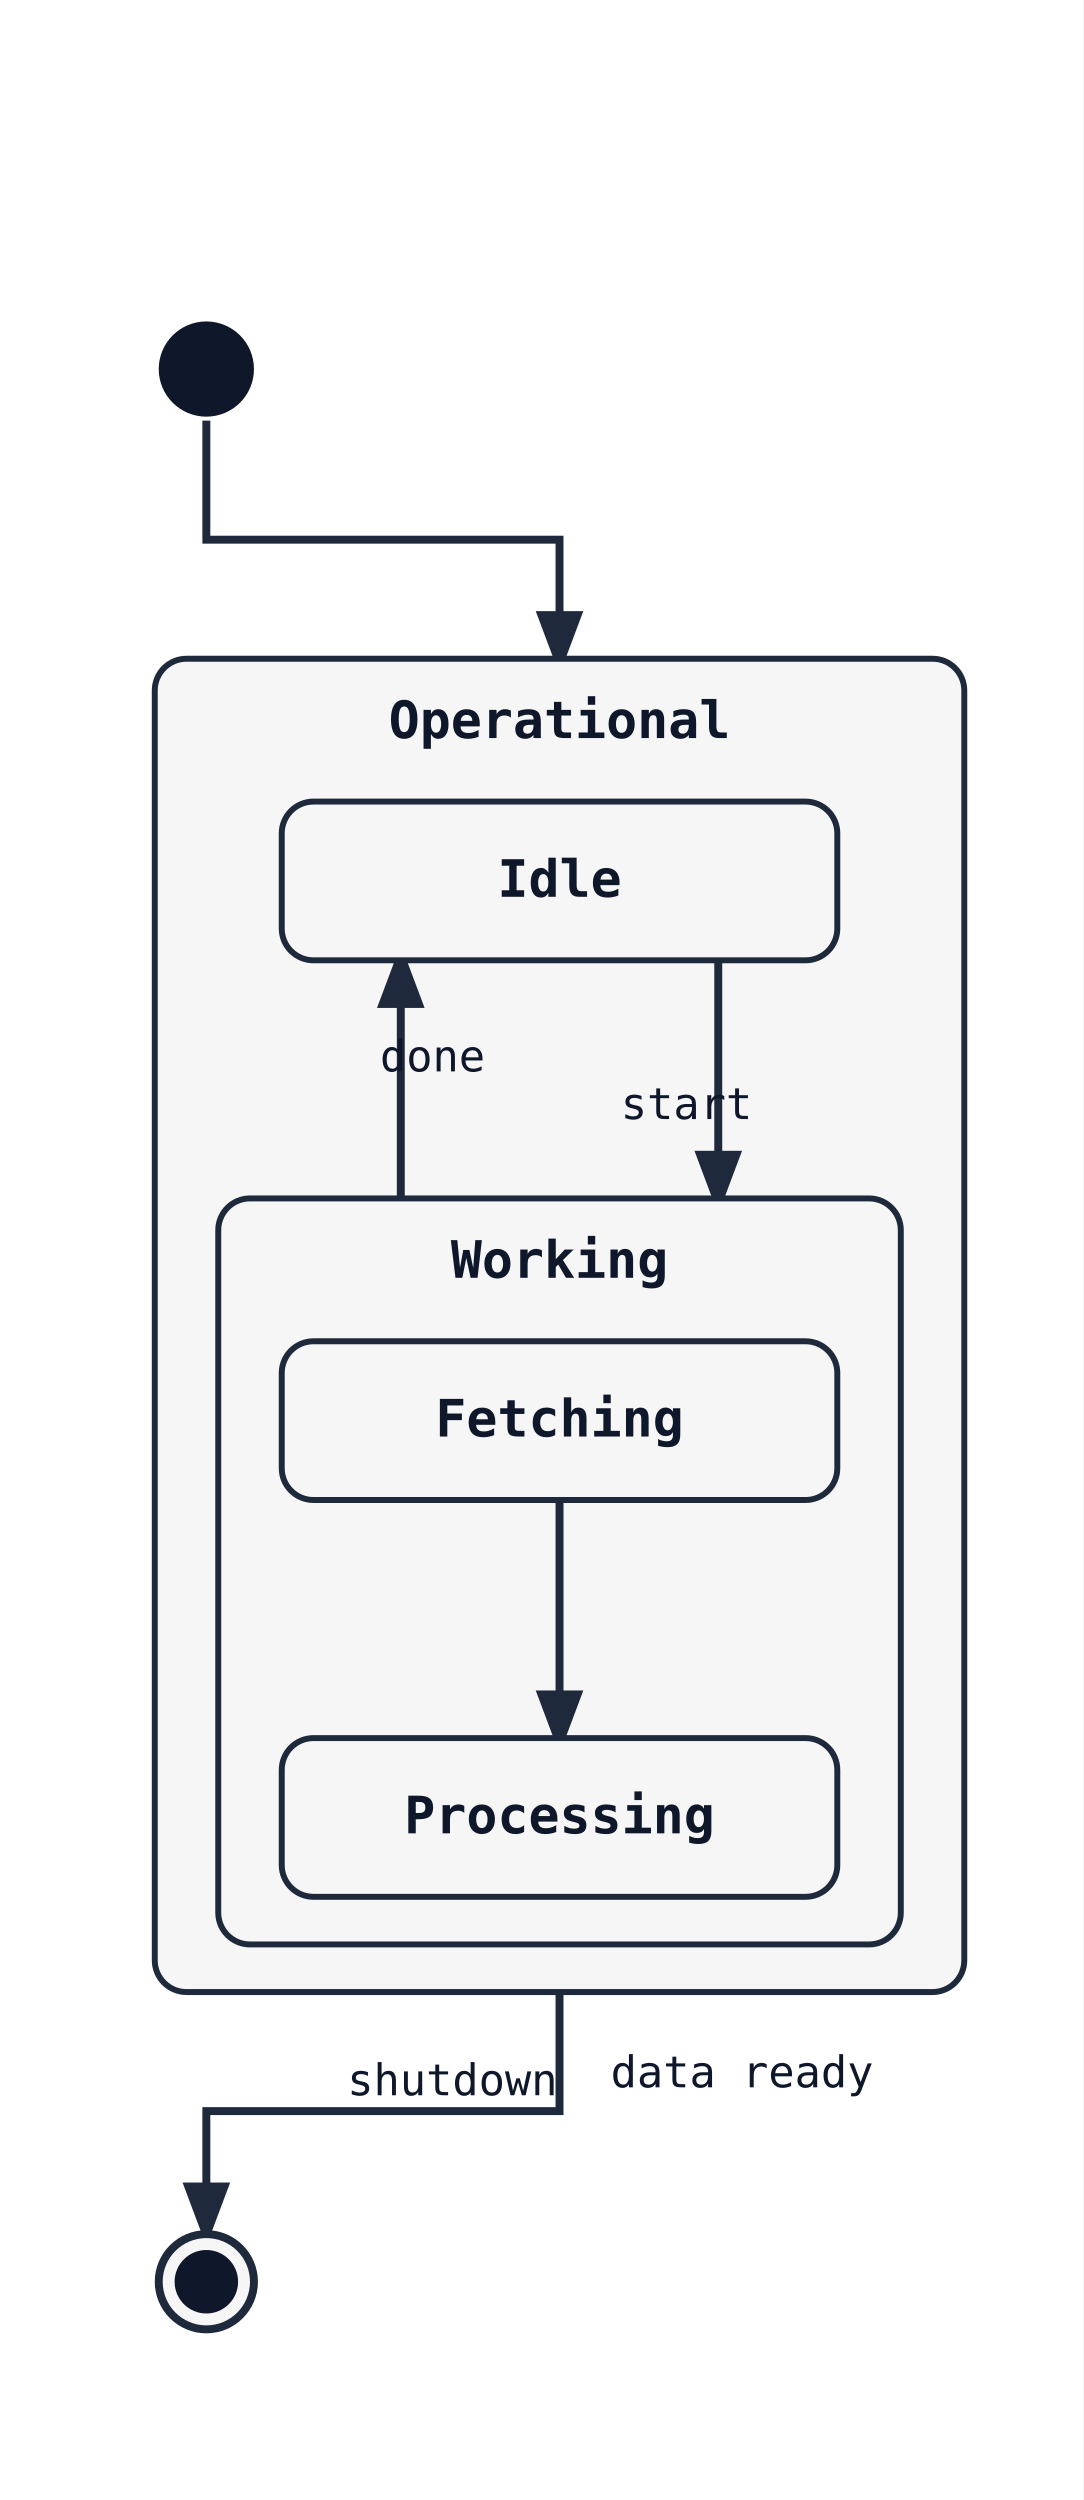
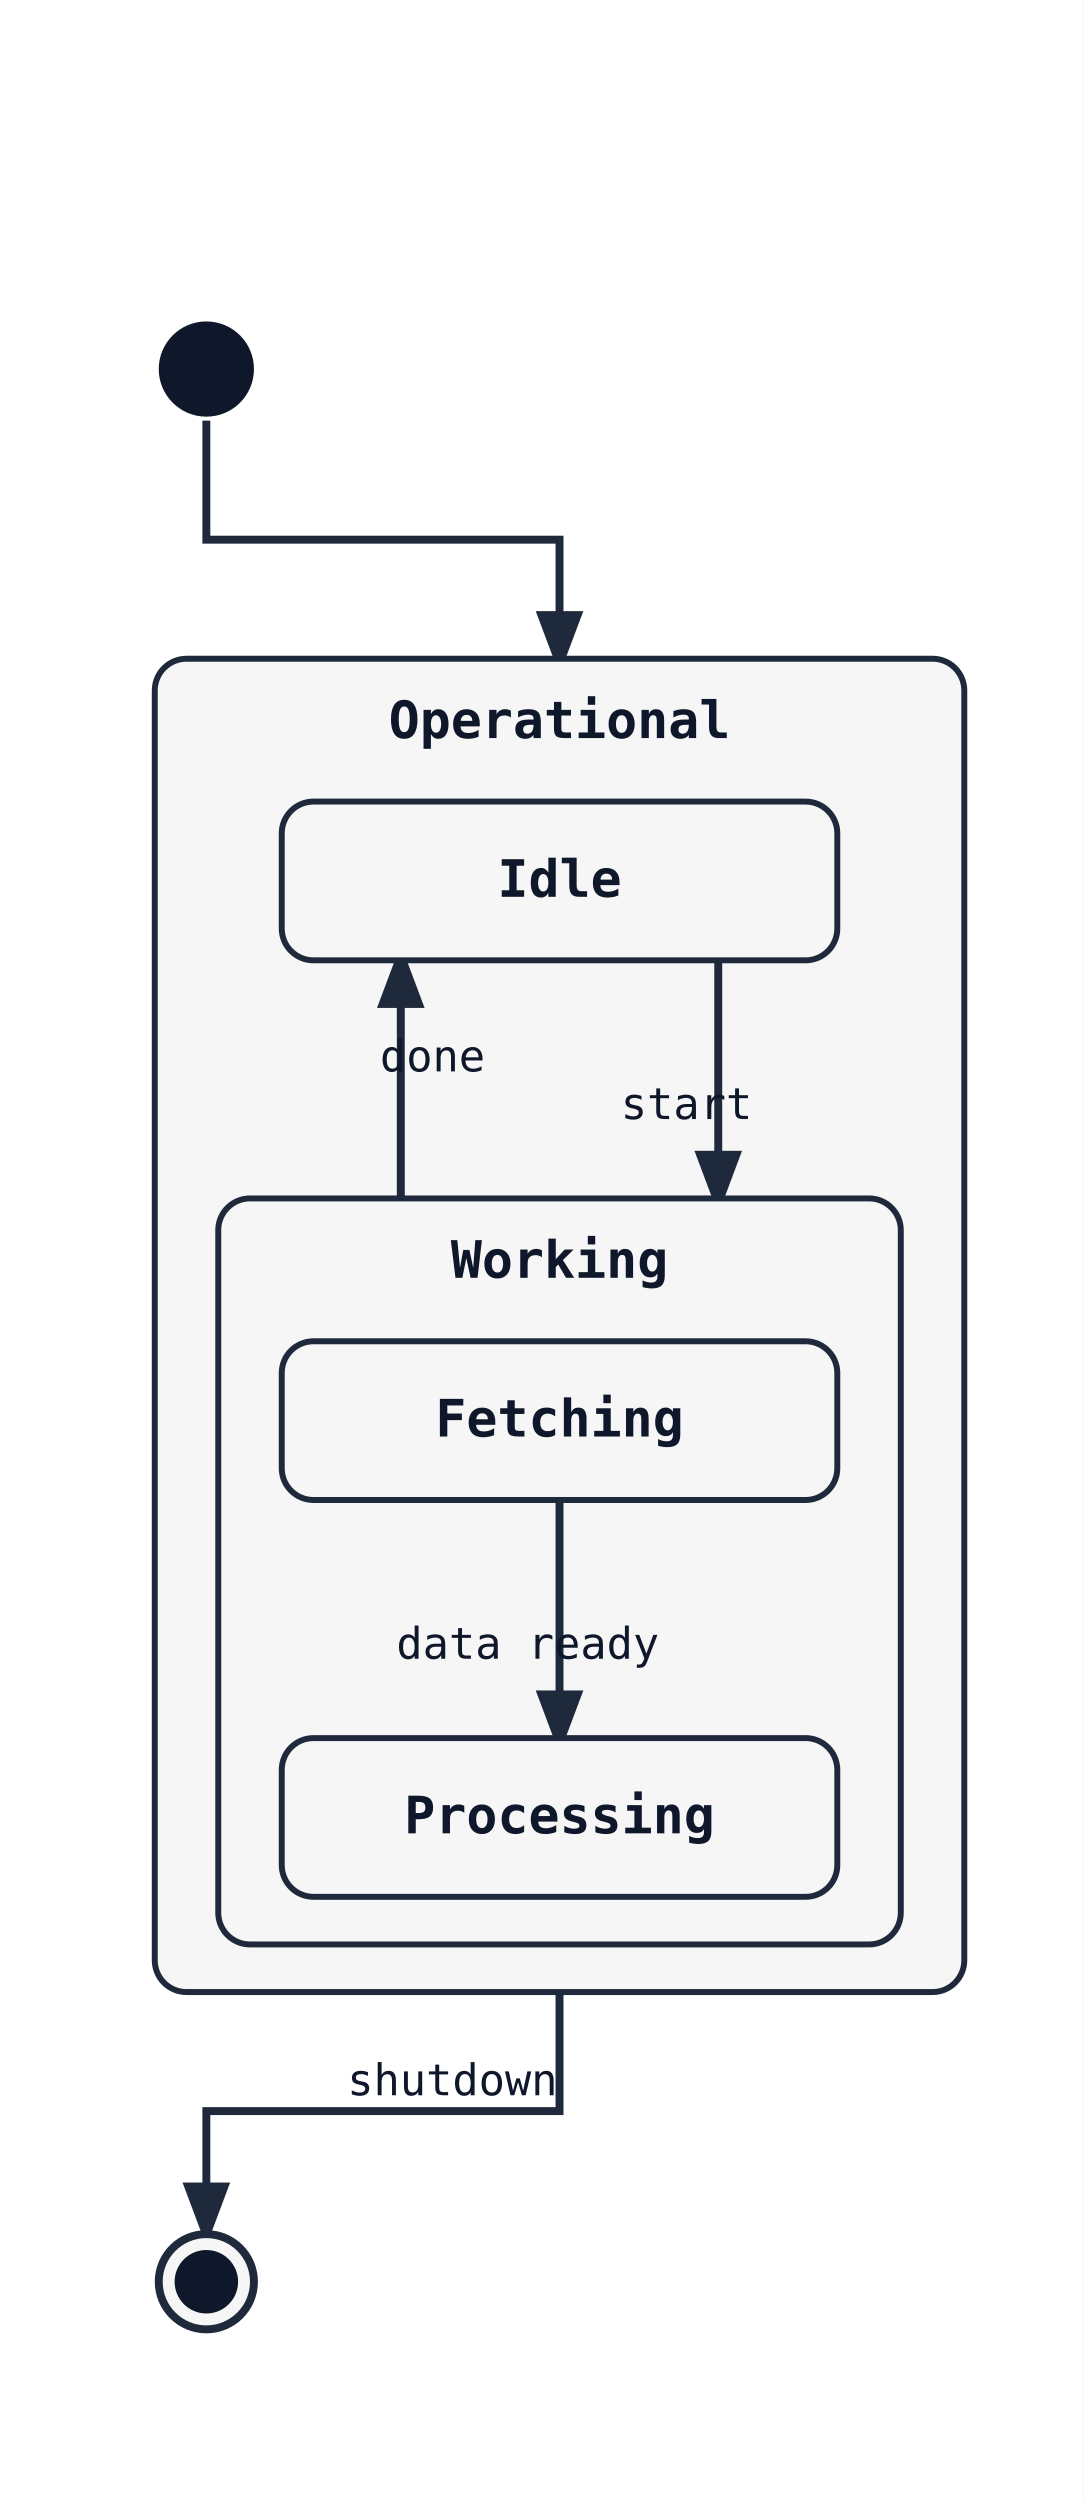
<svg xmlns="http://www.w3.org/2000/svg" width="273" height="630" viewBox="0 0 273 630">
  <rect width="100%" height="100%" fill="white" />
  <defs>
    <marker id="arrow" markerWidth="8" markerHeight="8" refX="6" refY="3" orient="auto">
      <path d="M0,0 L0,6 L8,3 z" fill="#1e293b" />
    </marker>
  </defs>
  <polyline class="state-transition" data-state-from="[*]" data-state-to="Operational" points="52,106 52,136 141,136 141,166" fill="none" stroke="#1e293b" stroke-width="2" marker-end="url(#arrow)" />
  <polyline class="state-transition" data-state-from="Operational" data-state-to="[*]__end" points="141,502 141,532 52,532 52,562" fill="none" stroke="#1e293b" stroke-width="2" marker-end="url(#arrow)" />
  <text x="114" y="528" font-family="monospace" font-size="11" fill="#0f172a" text-anchor="middle" data-state-label="shutdown">
    <tspan x="114" y="528">shutdown</tspan>
  </text>
  <rect x="39" y="166" width="204" height="336" rx="8" ry="8" fill="#f6f6f6" stroke="#1e293b" stroke-width="1.5" />
  <text x="141" y="186" font-family="monospace" font-size="13" font-weight="600" text-anchor="middle" fill="#0f172a">Operational</text>
  <path class="state-transition" data-state-from="Idle" data-state-to="Working" d="M 181 242 Q 181 272 181 302" fill="none" stroke="#1e293b" stroke-width="2" marker-end="url(#arrow)" />
  <text x="173" y="282" font-family="monospace" font-size="11" fill="#0f172a" text-anchor="middle" data-state-label="start">
    <tspan x="173" y="282">start</tspan>
  </text>
  <path class="state-transition" data-state-from="Working" data-state-to="Idle" d="M 101 302 Q 101 272 101 242" fill="none" stroke="#1e293b" stroke-width="2" marker-end="url(#arrow)" />
  <text x="109" y="270" font-family="monospace" font-size="11" fill="#0f172a" text-anchor="middle" data-state-label="done">
    <tspan x="109" y="270">done</tspan>
  </text>
  <rect x="71" y="202" width="140" height="40" rx="8" ry="8" fill="#f6f6f6" stroke="#1e293b" stroke-width="1.5" />
  <text x="141" y="226" font-family="monospace" font-size="13" font-weight="600" text-anchor="middle" fill="#0f172a">Idle</text>
  <rect x="55" y="302" width="172" height="188" rx="8" ry="8" fill="#f6f6f6" stroke="#1e293b" stroke-width="1.5" />
  <text x="141" y="322" font-family="monospace" font-size="13" font-weight="600" text-anchor="middle" fill="#0f172a">Working</text>
  <polyline class="state-transition" data-state-from="Fetching" data-state-to="Processing" points="141,378 141,438" fill="none" stroke="#1e293b" stroke-width="2" marker-end="url(#arrow)" />
-   <text x="187" y="526" font-family="monospace" font-size="11" fill="#0f172a" text-anchor="middle" data-state-label="data ready">
-     <tspan x="187" y="526">data ready</tspan>
+   <text x="133" y="418" font-family="monospace" font-size="11" fill="#0f172a" text-anchor="middle" data-state-label="data ready">
+     <tspan x="133" y="418">data ready</tspan>
  </text>
  <rect x="71" y="338" width="140" height="40" rx="8" ry="8" fill="#f6f6f6" stroke="#1e293b" stroke-width="1.5" />
  <text x="141" y="362" font-family="monospace" font-size="13" font-weight="600" text-anchor="middle" fill="#0f172a">Fetching</text>
  <rect x="71" y="438" width="140" height="40" rx="8" ry="8" fill="#f6f6f6" stroke="#1e293b" stroke-width="1.5" />
  <text x="141" y="462" font-family="monospace" font-size="13" font-weight="600" text-anchor="middle" fill="#0f172a">Processing</text>
  <circle cx="52" cy="93" r="12" fill="#0f172a" />
  <circle cx="52" cy="575" r="12" fill="#f6f6f6" stroke="#1e293b" stroke-width="2" />
  <circle cx="52" cy="575" r="8" fill="#0f172a" />
</svg>
